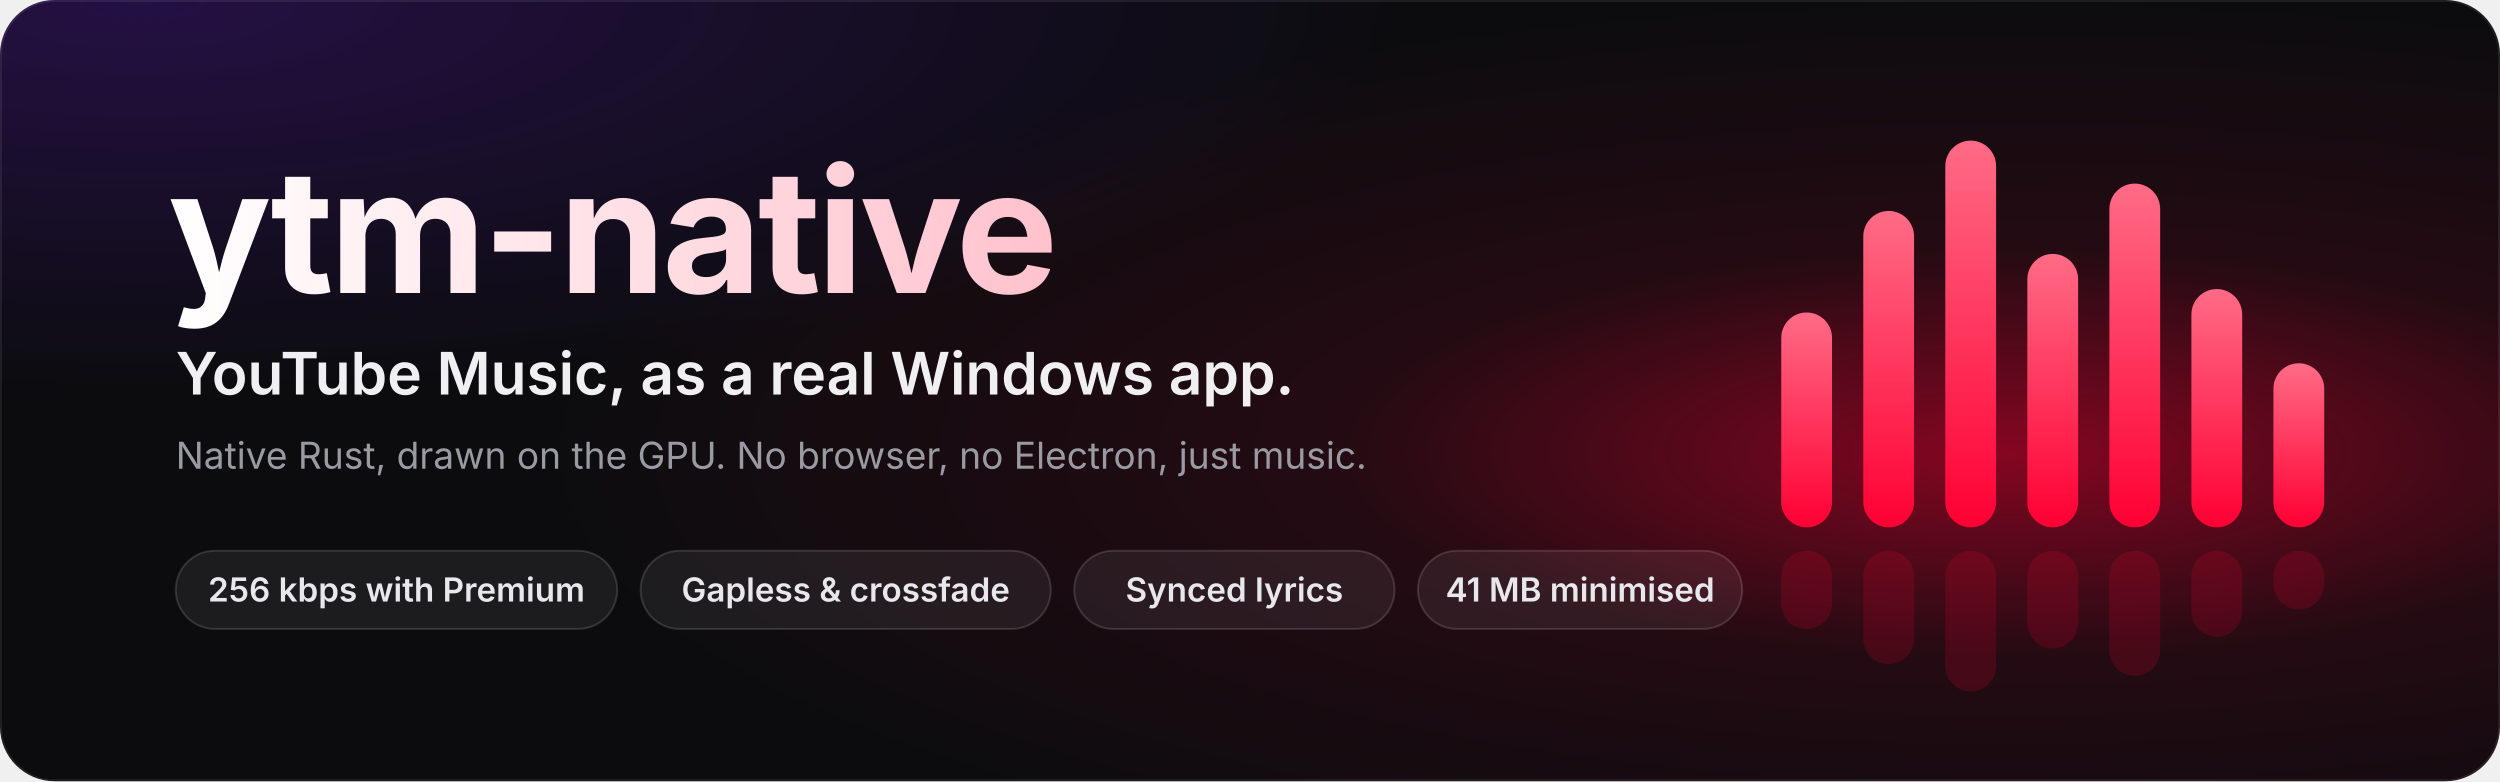
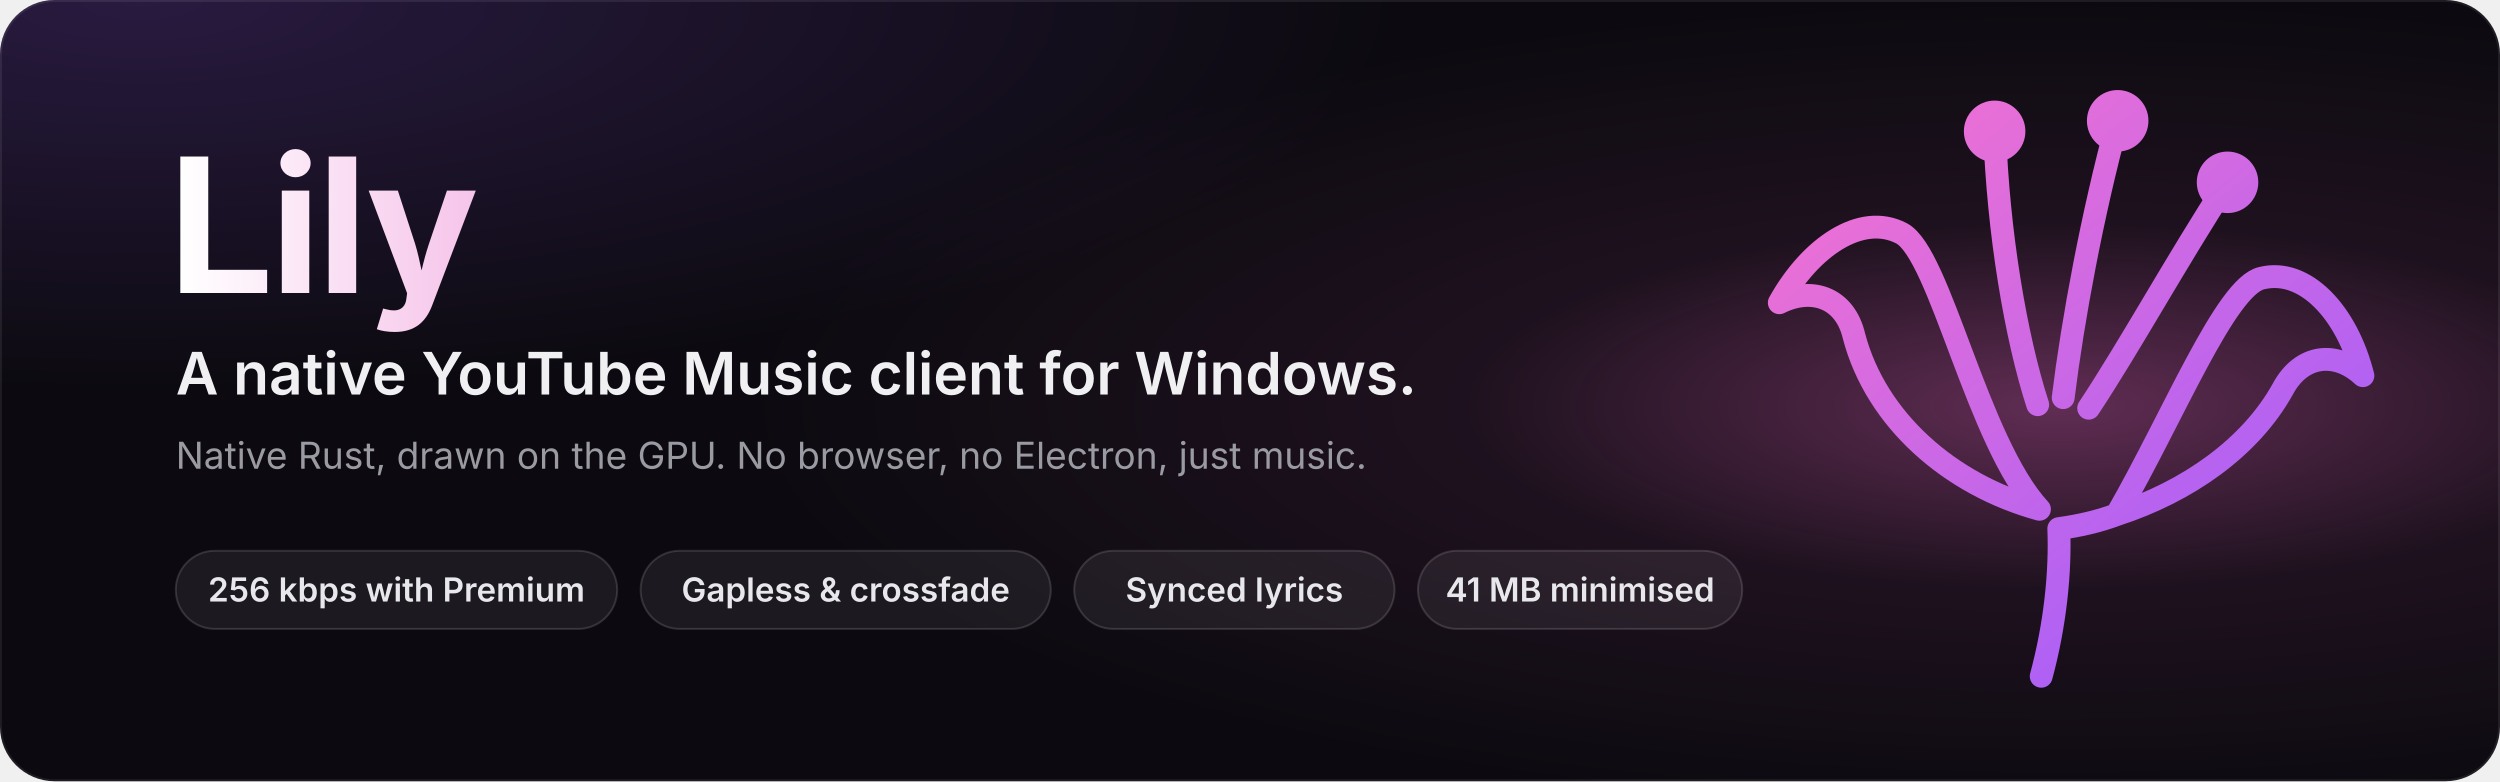
<svg xmlns="http://www.w3.org/2000/svg" width="1280" height="400" viewBox="0 0 1280 400">
  <defs>
-     <radialGradient id="glow" cx="80%" cy="58%" r="58%">
-       <stop offset="0" stop-color="#ff0033" stop-opacity="0.5" />
-       <stop offset="0.45" stop-color="#ff0033" stop-opacity="0.1" />
-       <stop offset="1" stop-color="#ff0033" stop-opacity="0" />
+     <radialGradient id="glow" cx="82%" cy="52%" r="52%">
+       <stop offset="0" stop-color="#d65db1" stop-opacity="0.42" />
+       <stop offset="0.45" stop-color="#d65db1" stop-opacity="0.09" />
+       <stop offset="1" stop-color="#d65db1" stop-opacity="0" />
    </radialGradient>
    <radialGradient id="glow2" cx="6%" cy="0%" r="50%">
-       <stop offset="0" stop-color="#7a1fff" stop-opacity="0.22" />
-       <stop offset="1" stop-color="#7a1fff" stop-opacity="0" />
+       <stop offset="0" stop-color="#9b5cff" stop-opacity="0.2" />
+       <stop offset="1" stop-color="#9b5cff" stop-opacity="0" />
    </radialGradient>
-     <linearGradient id="bar" x1="0" y1="1" x2="0" y2="0">
-       <stop offset="0" stop-color="#ff0033" />
-       <stop offset="1" stop-color="#ff6b86" />
+     <linearGradient id="ink" gradientUnits="userSpaceOnUse" x1="240" y1="180" x2="784" y2="864">
+       <stop offset="0" stop-color="#f472d0" />
+       <stop offset="1" stop-color="#9b5cff" />
    </linearGradient>
    <linearGradient id="title" x1="0" y1="0" x2="1" y2="0">
      <stop offset="0" stop-color="#ffffff" />
-       <stop offset="1" stop-color="#ffc2cd" />
+       <stop offset="1" stop-color="#f6c4ea" />
    </linearGradient>
    <style>
-       .eq { transform-box: fill-box; transform-origin: 50% 100%; animation: eq 1.6s ease-in-out infinite alternate; }
-       .e2 { animation-duration: 1.1s; animation-delay: -0.4s; }
-       .e3 { animation-duration: 1.9s; animation-delay: -0.9s; }
-       .e4 { animation-duration: 1.3s; animation-delay: -0.2s; }
-       .e5 { animation-duration: 1.7s; animation-delay: -1.1s; }
-       .e6 { animation-duration: 1.2s; animation-delay: -0.7s; }
-       .e7 { animation-duration: 1.5s; animation-delay: -0.5s; }
-       @keyframes eq { from { transform: scaleY(1); } to { transform: scaleY(0.45); } }
-       @media (prefers-reduced-motion: reduce) { .eq { animation: none; } }
      text { font-family: 'Segoe UI Variable Display', 'Segoe UI', system-ui, -apple-system, Inter, 'Helvetica Neue', Arial, sans-serif; }
      .pill { fill: #ffffff; fill-opacity: 0.07; stroke: #ffffff; stroke-opacity: 0.14; }
      .pt { font-size: 17px; font-weight: 600; fill: #e8e8ec; }
    </style>
  </defs>
-   <rect width="1280" height="400" rx="28" fill="#0c0c0f" />
+   <rect width="1280" height="400" rx="28" fill="#0c0a10" />
  <rect width="1280" height="400" rx="28" fill="url(#glow)" />
  <rect width="1280" height="400" rx="28" fill="url(#glow2)" />
  <rect x="0.5" y="0.5" width="1279" height="399" rx="27.5" fill="none" stroke="#ffffff" stroke-opacity="0.08" />
-   <text x="86" y="150" font-size="88" font-weight="700" letter-spacing="-2" fill="url(#title)">ytm-native</text>
-   <text x="90" y="202" font-size="30" font-weight="600" fill="#f0f0f3">YouTube Music, as a real Windows app.</text>
+   <text x="86" y="150" font-size="96" font-weight="700" letter-spacing="-2" fill="url(#title)">Lily</text>
+   <text x="90" y="202" font-size="30" font-weight="600" fill="#f0f0f3">A native YouTube Music client for Windows.</text>
  <text x="90" y="240" font-size="19" fill="#9a9aa3">Native Rust, drawn on the GPU. No browser, no Electron, just music.</text>
  <g>
    <rect class="pill" x="90" y="282" width="226" height="40" rx="20" />
    <text class="pt" x="203" y="308" text-anchor="middle">256 kbps with Premium</text>
    <rect class="pill" x="328" y="282" width="210" height="40" rx="20" />
    <text class="pt" x="433" y="308" text-anchor="middle">Gapless &amp; crossfade</text>
    <rect class="pill" x="550" y="282" width="164" height="40" rx="20" />
    <text class="pt" x="632" y="308" text-anchor="middle">Synced lyrics</text>
    <rect class="pill" x="726" y="282" width="166" height="40" rx="20" />
    <text class="pt" x="809" y="308" text-anchor="middle">41 MB minimised</text>
  </g>
-   <g fill="url(#bar)">
-     <rect class="eq" x="912" y="160" width="26" height="110" rx="13" />
-     <rect class="eq e2" x="954" y="108" width="26" height="162" rx="13" />
-     <rect class="eq e3" x="996" y="72" width="26" height="198" rx="13" />
-     <rect class="eq e4" x="1038" y="130" width="26" height="140" rx="13" />
-     <rect class="eq e5" x="1080" y="94" width="26" height="176" rx="13" />
-     <rect class="eq e6" x="1122" y="148" width="26" height="122" rx="13" />
-     <rect class="eq e7" x="1164" y="186" width="26" height="84" rx="13" />
-   </g>
-   <g fill="#ff0033" opacity="0.16">
-     <rect x="912" y="282" width="26" height="40" rx="13" />
-     <rect x="954" y="282" width="26" height="58" rx="13" />
-     <rect x="996" y="282" width="26" height="72" rx="13" />
-     <rect x="1038" y="282" width="26" height="50" rx="13" />
-     <rect x="1080" y="282" width="26" height="64" rx="13" />
-     <rect x="1122" y="282" width="26" height="44" rx="13" />
-     <rect x="1164" y="282" width="26" height="30" rx="13" />
+   <g transform="translate(830 -34) scale(0.45)">
+     <path fill="none" stroke="url(#ink)" stroke-width="26" stroke-linecap="round" stroke-linejoin="round" d="M 478 845 C 494 786 500 726 498 677 C 520 674 543 669 564 661 C 644 635 716 585 753 518 C 774 479 813 474 844 503 C 826 431 778 380 729 392 C 688 401 629 548 564 661 M 476 655 C 374 627 290 553 265 458 C 255 415 218 401 180 420 C 215 357 273 317 319 341 C 363 364 405 578 476 655 M 474 536 C 449 459 429 340 425 225 M 503 528 C 514 439 536 320 565 213 M 532 540 C 579 469 631 374 690 283" />
+     <path fill="url(#ink)" d="M 390 225 A 35 35 0 1 0 460 225 A 35 35 0 1 0 390 225 Z M 530 213 A 35 35 0 1 0 600 213 A 35 35 0 1 0 530 213 Z M 655 283 A 35 35 0 1 0 725 283 A 35 35 0 1 0 655 283 Z" />
  </g>
</svg>
